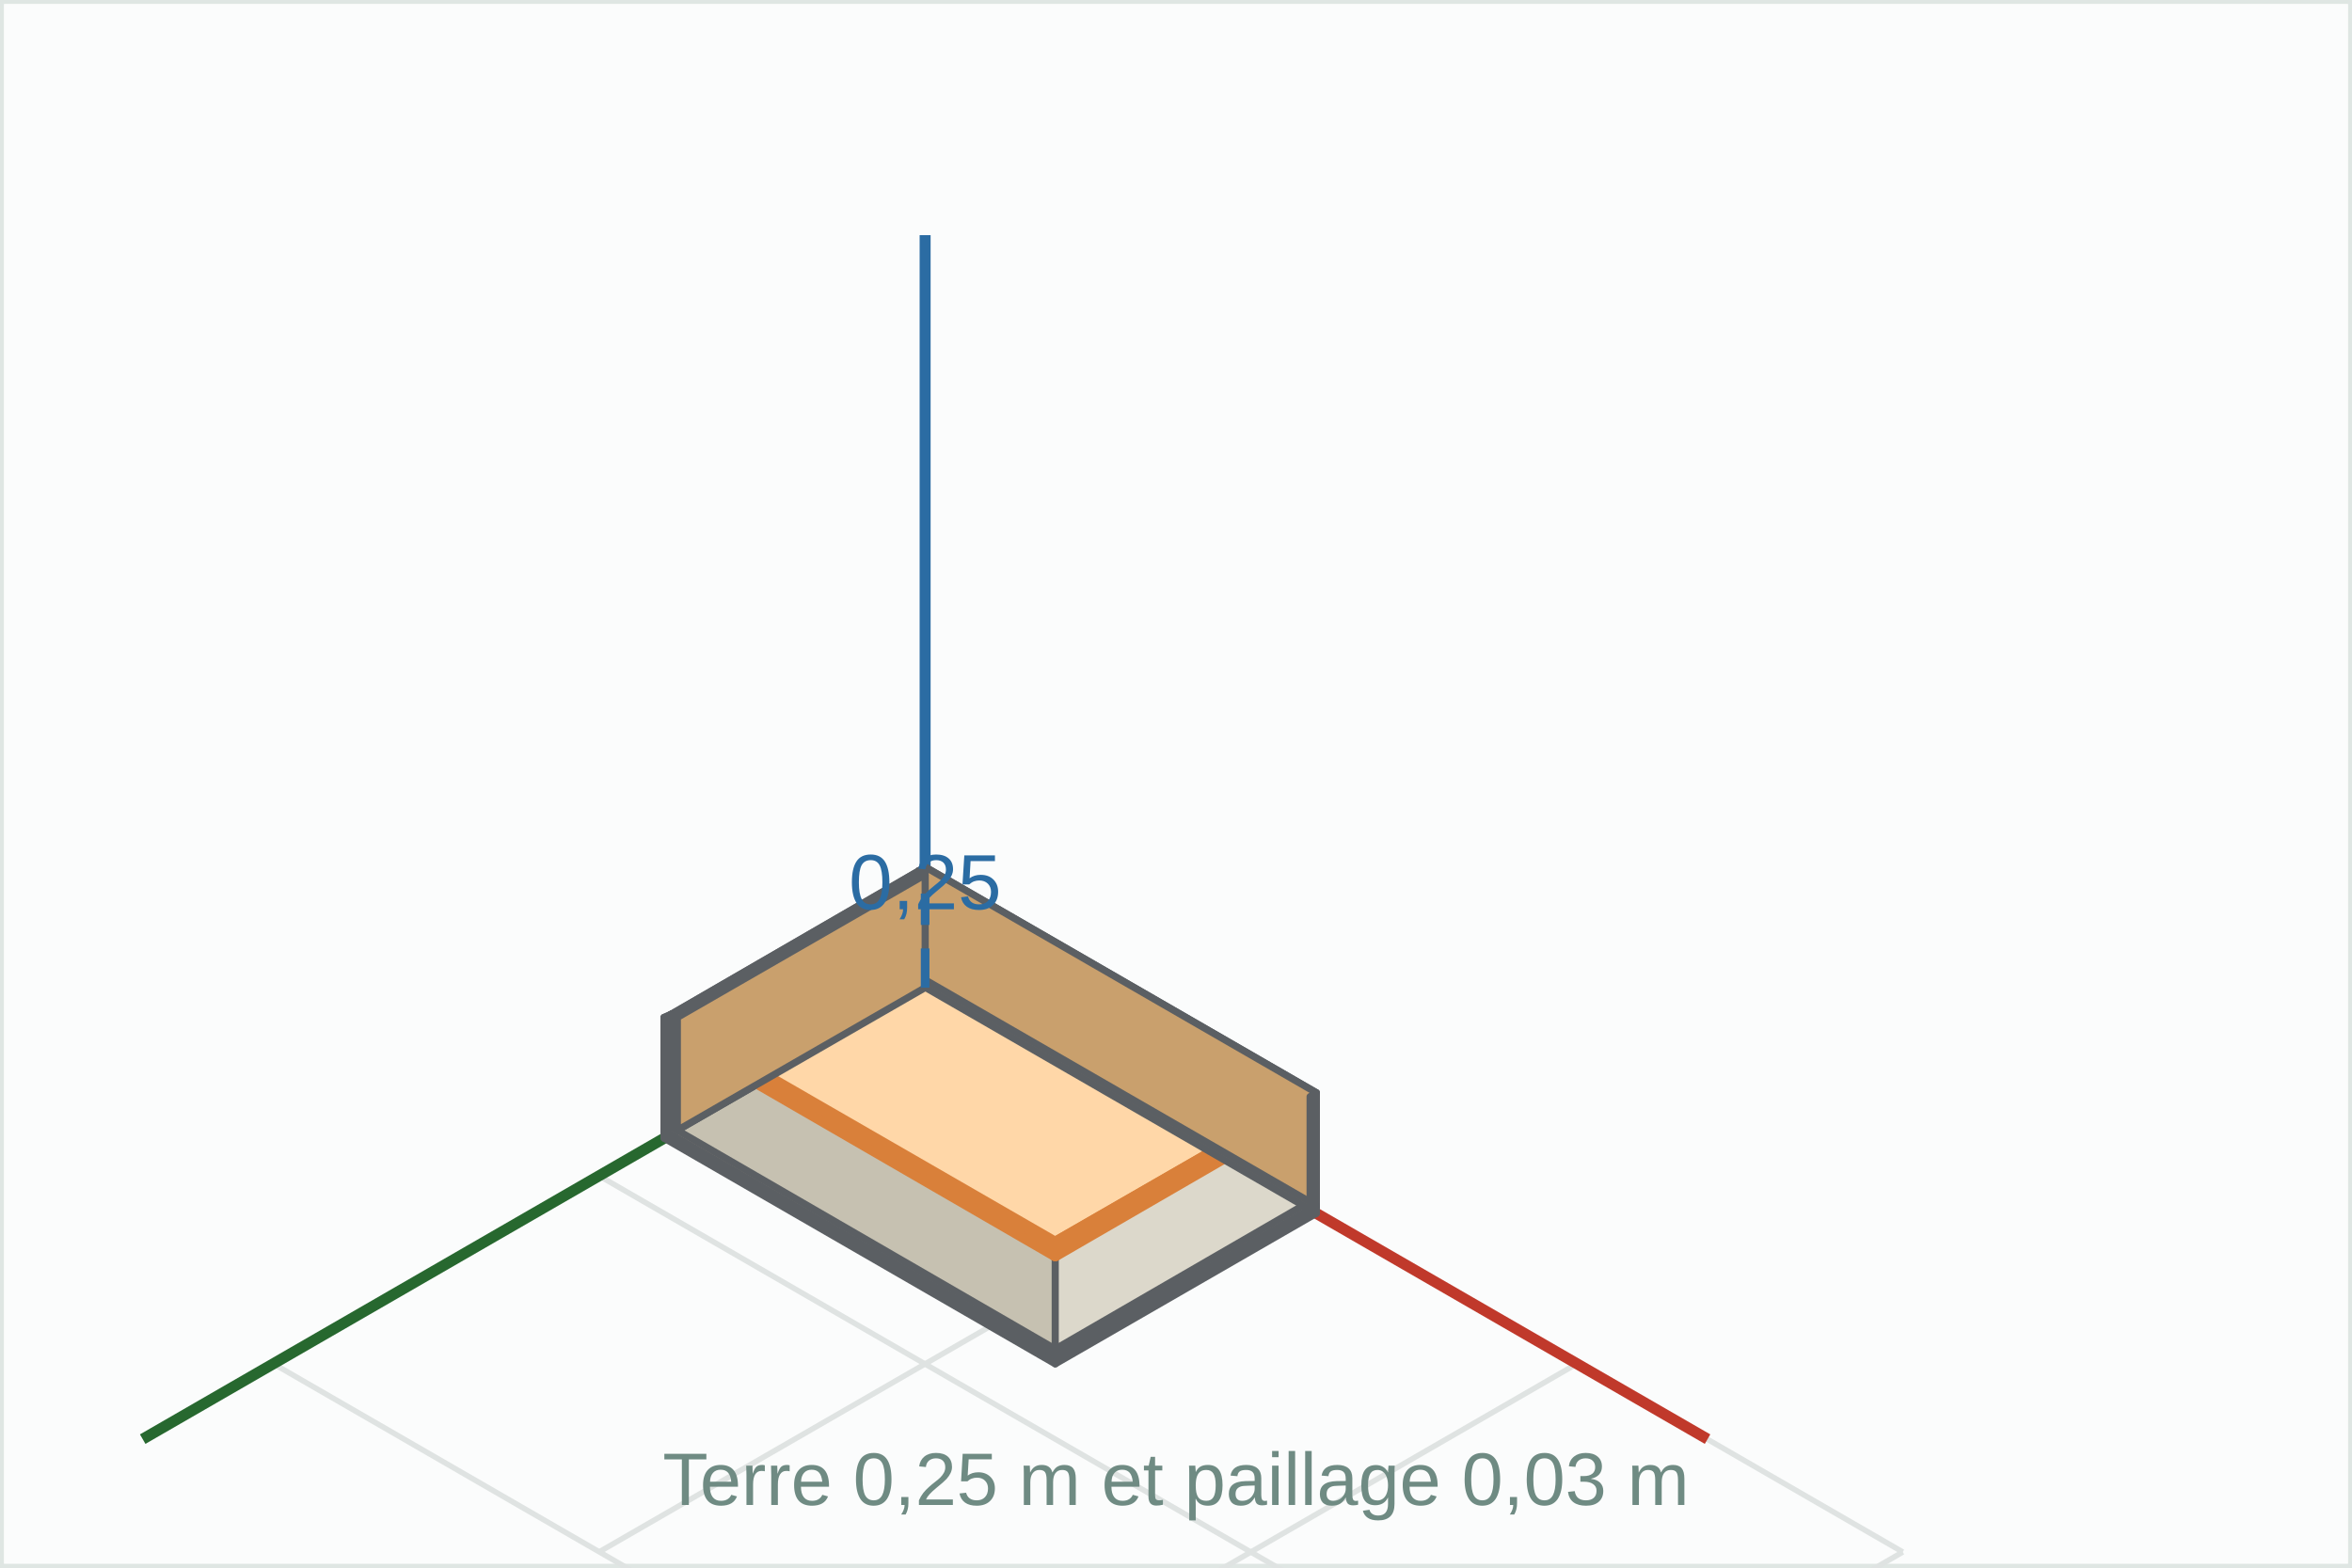
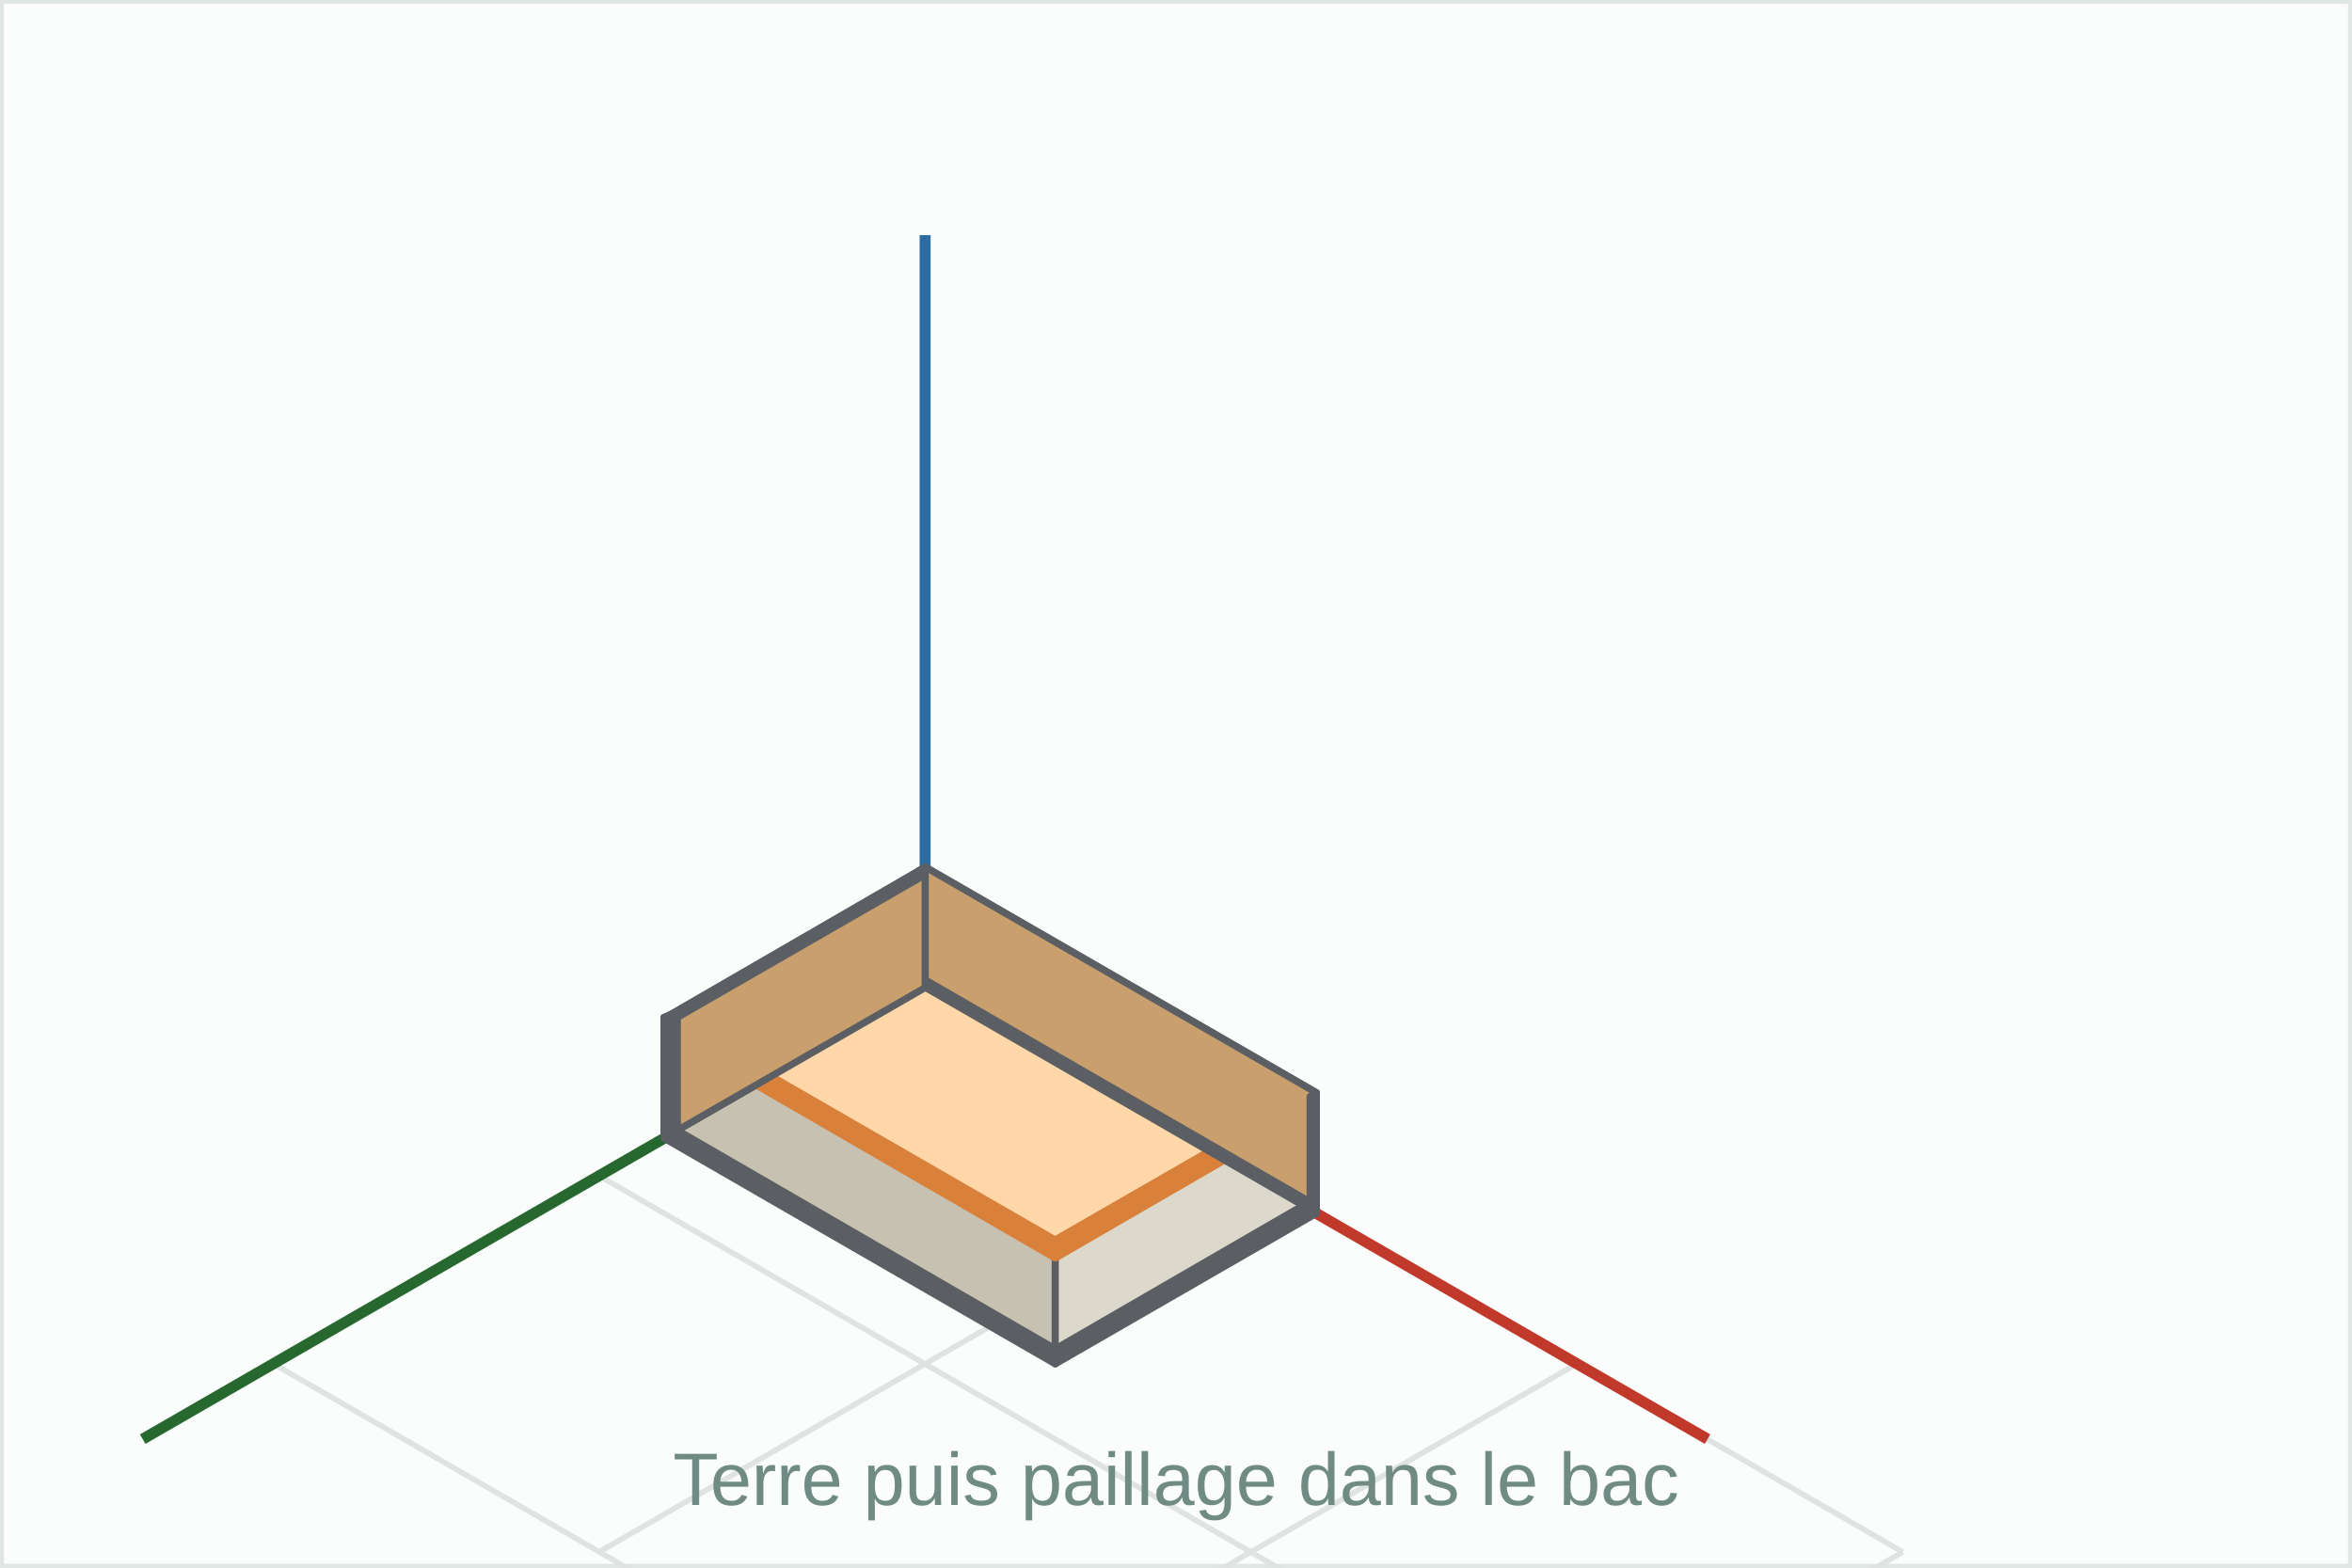
<svg xmlns="http://www.w3.org/2000/svg" viewBox="0 0 300 200" width="300" height="200">
  <rect width="300" height="200" fill="#fbfcfc" stroke="#dfe6e3" />
  <line x1="118.0" y1="126.0" x2="34.9" y2="174.0" stroke="#dfe3e2" stroke-width="0.7" />
  <line x1="159.6" y1="150.0" x2="76.4" y2="198.0" stroke="#dfe3e2" stroke-width="0.7" />
  <line x1="201.1" y1="174.0" x2="118.0" y2="222.0" stroke="#dfe3e2" stroke-width="0.7" />
  <line x1="242.7" y1="198.0" x2="159.6" y2="246.0" stroke="#dfe3e2" stroke-width="0.7" />
  <line x1="118.0" y1="126.0" x2="242.7" y2="198.0" stroke="#dfe3e2" stroke-width="0.7" />
  <line x1="76.4" y1="150.0" x2="201.1" y2="222.0" stroke="#dfe3e2" stroke-width="0.7" />
  <line x1="34.9" y1="174.0" x2="159.6" y2="246.0" stroke="#dfe3e2" stroke-width="0.7" />
  <line x1="118.0" y1="126.0" x2="217.8" y2="183.6" stroke="#c0392b" stroke-width="1.4" />
  <line x1="118.0" y1="126.0" x2="18.2" y2="183.6" stroke="#27682f" stroke-width="1.4" />
  <line x1="118.0" y1="126.0" x2="118.0" y2="30.0" stroke="#2b6ca3" stroke-width="1.4" />
  <polygon points="134.6,172.1 135.5,172.6 135.5,158.2 134.6,157.7" fill="#a8814f" fill-opacity="1.00" stroke="#5b5f63" stroke-width="0.9" stroke-linejoin="round" />
  <polygon points="166.2,153.8 134.6,172.1 134.6,157.7 166.2,139.4" fill="#a8814f" fill-opacity="1.00" stroke="#5b5f63" stroke-width="0.9" stroke-linejoin="round" />
  <polygon points="166.2,139.4 167.1,139.9 135.5,158.2 134.6,157.7" fill="#e2c295" fill-opacity="1.00" stroke="#5b5f63" stroke-width="0.9" stroke-linejoin="round" />
  <polygon points="166.2,153.8 167.1,154.3 167.1,139.9 166.2,139.4" fill="#c9a06d" fill-opacity="1.00" stroke="#5b5f63" stroke-width="0.9" stroke-linejoin="round" />
  <polygon points="167.1,154.3 135.5,172.6 135.5,158.2 167.1,139.9" fill="#c9a06d" fill-opacity="1.00" stroke="#5b5f63" stroke-width="0.9" stroke-linejoin="round" />
  <polygon points="84.7,144.2 134.6,173.0 134.6,158.6 84.7,129.8" fill="#a8814f" fill-opacity="1.00" stroke="#5b5f63" stroke-width="0.9" stroke-linejoin="round" />
  <polygon points="85.6,143.8 84.7,144.2 84.7,129.8 85.6,129.4" fill="#a8814f" fill-opacity="1.00" stroke="#5b5f63" stroke-width="0.9" stroke-linejoin="round" />
  <polygon points="85.6,129.4 135.5,158.2 134.6,158.6 84.7,129.8" fill="#e2c295" fill-opacity="1.00" stroke="#5b5f63" stroke-width="0.9" stroke-linejoin="round" />
  <polygon points="85.6,143.8 135.5,172.6 135.5,158.2 85.6,129.4" fill="#c9a06d" fill-opacity="1.00" stroke="#5b5f63" stroke-width="0.9" stroke-linejoin="round" />
  <polygon points="135.5,172.6 134.6,173.0 134.6,158.6 135.5,158.2" fill="#c9a06d" fill-opacity="1.00" stroke="#5b5f63" stroke-width="0.9" stroke-linejoin="round" />
  <polygon points="84.7,145.2 134.6,174.0 134.6,173.0 84.7,144.2" fill="#a8814f" fill-opacity="1.00" stroke="#5b5f63" stroke-width="0.9" stroke-linejoin="round" />
  <polygon points="118.0,126.0 84.7,145.2 84.7,144.2 118.0,125.0" fill="#a8814f" fill-opacity="1.00" stroke="#5b5f63" stroke-width="0.9" stroke-linejoin="round" />
  <polygon points="118.0,125.0 167.9,153.8 134.6,173.0 84.7,144.2" fill="#e2c295" fill-opacity="1.00" stroke="#5b5f63" stroke-width="0.9" stroke-linejoin="round" />
  <polygon points="118.0,126.0 167.9,154.8 167.9,153.8 118.0,125.0" fill="#c9a06d" fill-opacity="1.00" stroke="#5b5f63" stroke-width="0.9" stroke-linejoin="round" />
  <polygon points="167.9,154.8 134.6,174.0 134.6,173.0 167.9,153.8" fill="#c9a06d" fill-opacity="1.00" stroke="#5b5f63" stroke-width="0.9" stroke-linejoin="round" />
  <polygon points="86.4,144.2 134.6,172.1 134.6,160.1 86.4,132.2" fill="#c6c1b1" fill-opacity="1.00" stroke="#5b5f63" stroke-width="0.9" stroke-linejoin="round" />
  <polygon points="118.0,126.0 86.4,144.2 86.4,132.2 118.0,114.0" fill="#c6c1b1" fill-opacity="1.00" stroke="#5b5f63" stroke-width="0.9" stroke-linejoin="round" />
  <polygon points="118.0,114.0 166.2,141.8 134.6,160.1 86.4,132.2" fill="#eceae2" fill-opacity="1.00" stroke="#5b5f63" stroke-width="0.9" stroke-linejoin="round" />
  <polygon points="118.0,126.0 166.2,153.8 166.2,141.8 118.0,114.0" fill="#dcd8cb" fill-opacity="1.00" stroke="#5b5f63" stroke-width="0.9" stroke-linejoin="round" />
  <polygon points="166.2,153.8 134.6,172.1 134.6,160.1 166.2,141.8" fill="#dcd8cb" fill-opacity="1.00" stroke="#5b5f63" stroke-width="0.9" stroke-linejoin="round" />
  <polygon points="86.4,132.2 134.6,160.1 134.6,158.6 86.4,130.8" fill="#d9803a" fill-opacity="1.00" stroke="#d9803a" stroke-width="1.6" stroke-linejoin="round" />
  <polygon points="118.0,114.0 86.4,132.2 86.4,130.8 118.0,112.6" fill="#d9803a" fill-opacity="1.00" stroke="#d9803a" stroke-width="1.6" stroke-linejoin="round" />
  <polygon points="118.0,112.6 166.2,140.4 134.6,158.6 86.4,130.8" fill="#ffd7a8" fill-opacity="1.00" stroke="#d9803a" stroke-width="1.6" stroke-linejoin="round" />
  <polygon points="118.0,114.0 166.2,141.8 166.2,140.4 118.0,112.6" fill="#f5a95e" fill-opacity="1.00" stroke="#d9803a" stroke-width="1.6" stroke-linejoin="round" />
  <polygon points="166.2,141.8 134.6,160.1 134.6,158.6 166.2,140.4" fill="#f5a95e" fill-opacity="1.00" stroke="#d9803a" stroke-width="1.6" stroke-linejoin="round" />
  <polygon points="117.2,125.5 167.1,154.3 167.1,139.9 117.2,111.1" fill="#a8814f" fill-opacity="1.00" stroke="#5b5f63" stroke-width="0.9" stroke-linejoin="round" />
  <polygon points="118.0,125.0 117.2,125.5 117.2,111.1 118.0,110.6" fill="#a8814f" fill-opacity="1.00" stroke="#5b5f63" stroke-width="0.9" stroke-linejoin="round" />
  <polygon points="118.0,110.6 167.9,139.4 167.1,139.9 117.2,111.1" fill="#e2c295" fill-opacity="1.00" stroke="#5b5f63" stroke-width="0.9" stroke-linejoin="round" />
  <polygon points="118.0,125.0 167.9,153.8 167.9,139.4 118.0,110.6" fill="#c9a06d" fill-opacity="1.00" stroke="#5b5f63" stroke-width="0.9" stroke-linejoin="round" />
  <polygon points="167.9,153.8 167.1,154.3 167.1,139.9 167.9,139.4" fill="#c9a06d" fill-opacity="1.00" stroke="#5b5f63" stroke-width="0.9" stroke-linejoin="round" />
  <polygon points="85.6,143.8 86.4,144.2 86.4,129.8 85.6,129.4" fill="#a8814f" fill-opacity="1.00" stroke="#5b5f63" stroke-width="0.9" stroke-linejoin="round" />
  <polygon points="117.2,125.5 85.6,143.8 85.6,129.4 117.2,111.1" fill="#a8814f" fill-opacity="1.00" stroke="#5b5f63" stroke-width="0.9" stroke-linejoin="round" />
  <polygon points="117.2,111.1 118.0,111.6 86.4,129.8 85.6,129.4" fill="#e2c295" fill-opacity="1.00" stroke="#5b5f63" stroke-width="0.9" stroke-linejoin="round" />
  <polygon points="117.2,125.5 118.0,126.0 118.0,111.6 117.2,111.1" fill="#c9a06d" fill-opacity="1.00" stroke="#5b5f63" stroke-width="0.9" stroke-linejoin="round" />
  <polygon points="118.0,126.0 86.4,144.2 86.4,129.8 118.0,111.6" fill="#c9a06d" fill-opacity="1.00" stroke="#5b5f63" stroke-width="0.9" stroke-linejoin="round" />
-   <line x1="118.0" y1="126.0" x2="118.0" y2="114.0" stroke="#2b6ca3" stroke-width="1.1" stroke-dasharray="5 3" />
-   <text x="118.0" y="116.0" font-family="Arial" font-size="10" fill="#2b6ca3" text-anchor="middle">0,25</text>
-   <text x="150.0" y="192.0" font-family="Arial" font-size="9.5" fill="#6f8b83" text-anchor="middle">Terre 0,25 m et paillage 0,03 m</text>
+   <text x="150.0" y="192.0" font-family="Arial" font-size="9.5" fill="#6f8b83" text-anchor="middle">Terre puis paillage dans le bac</text>
</svg>
